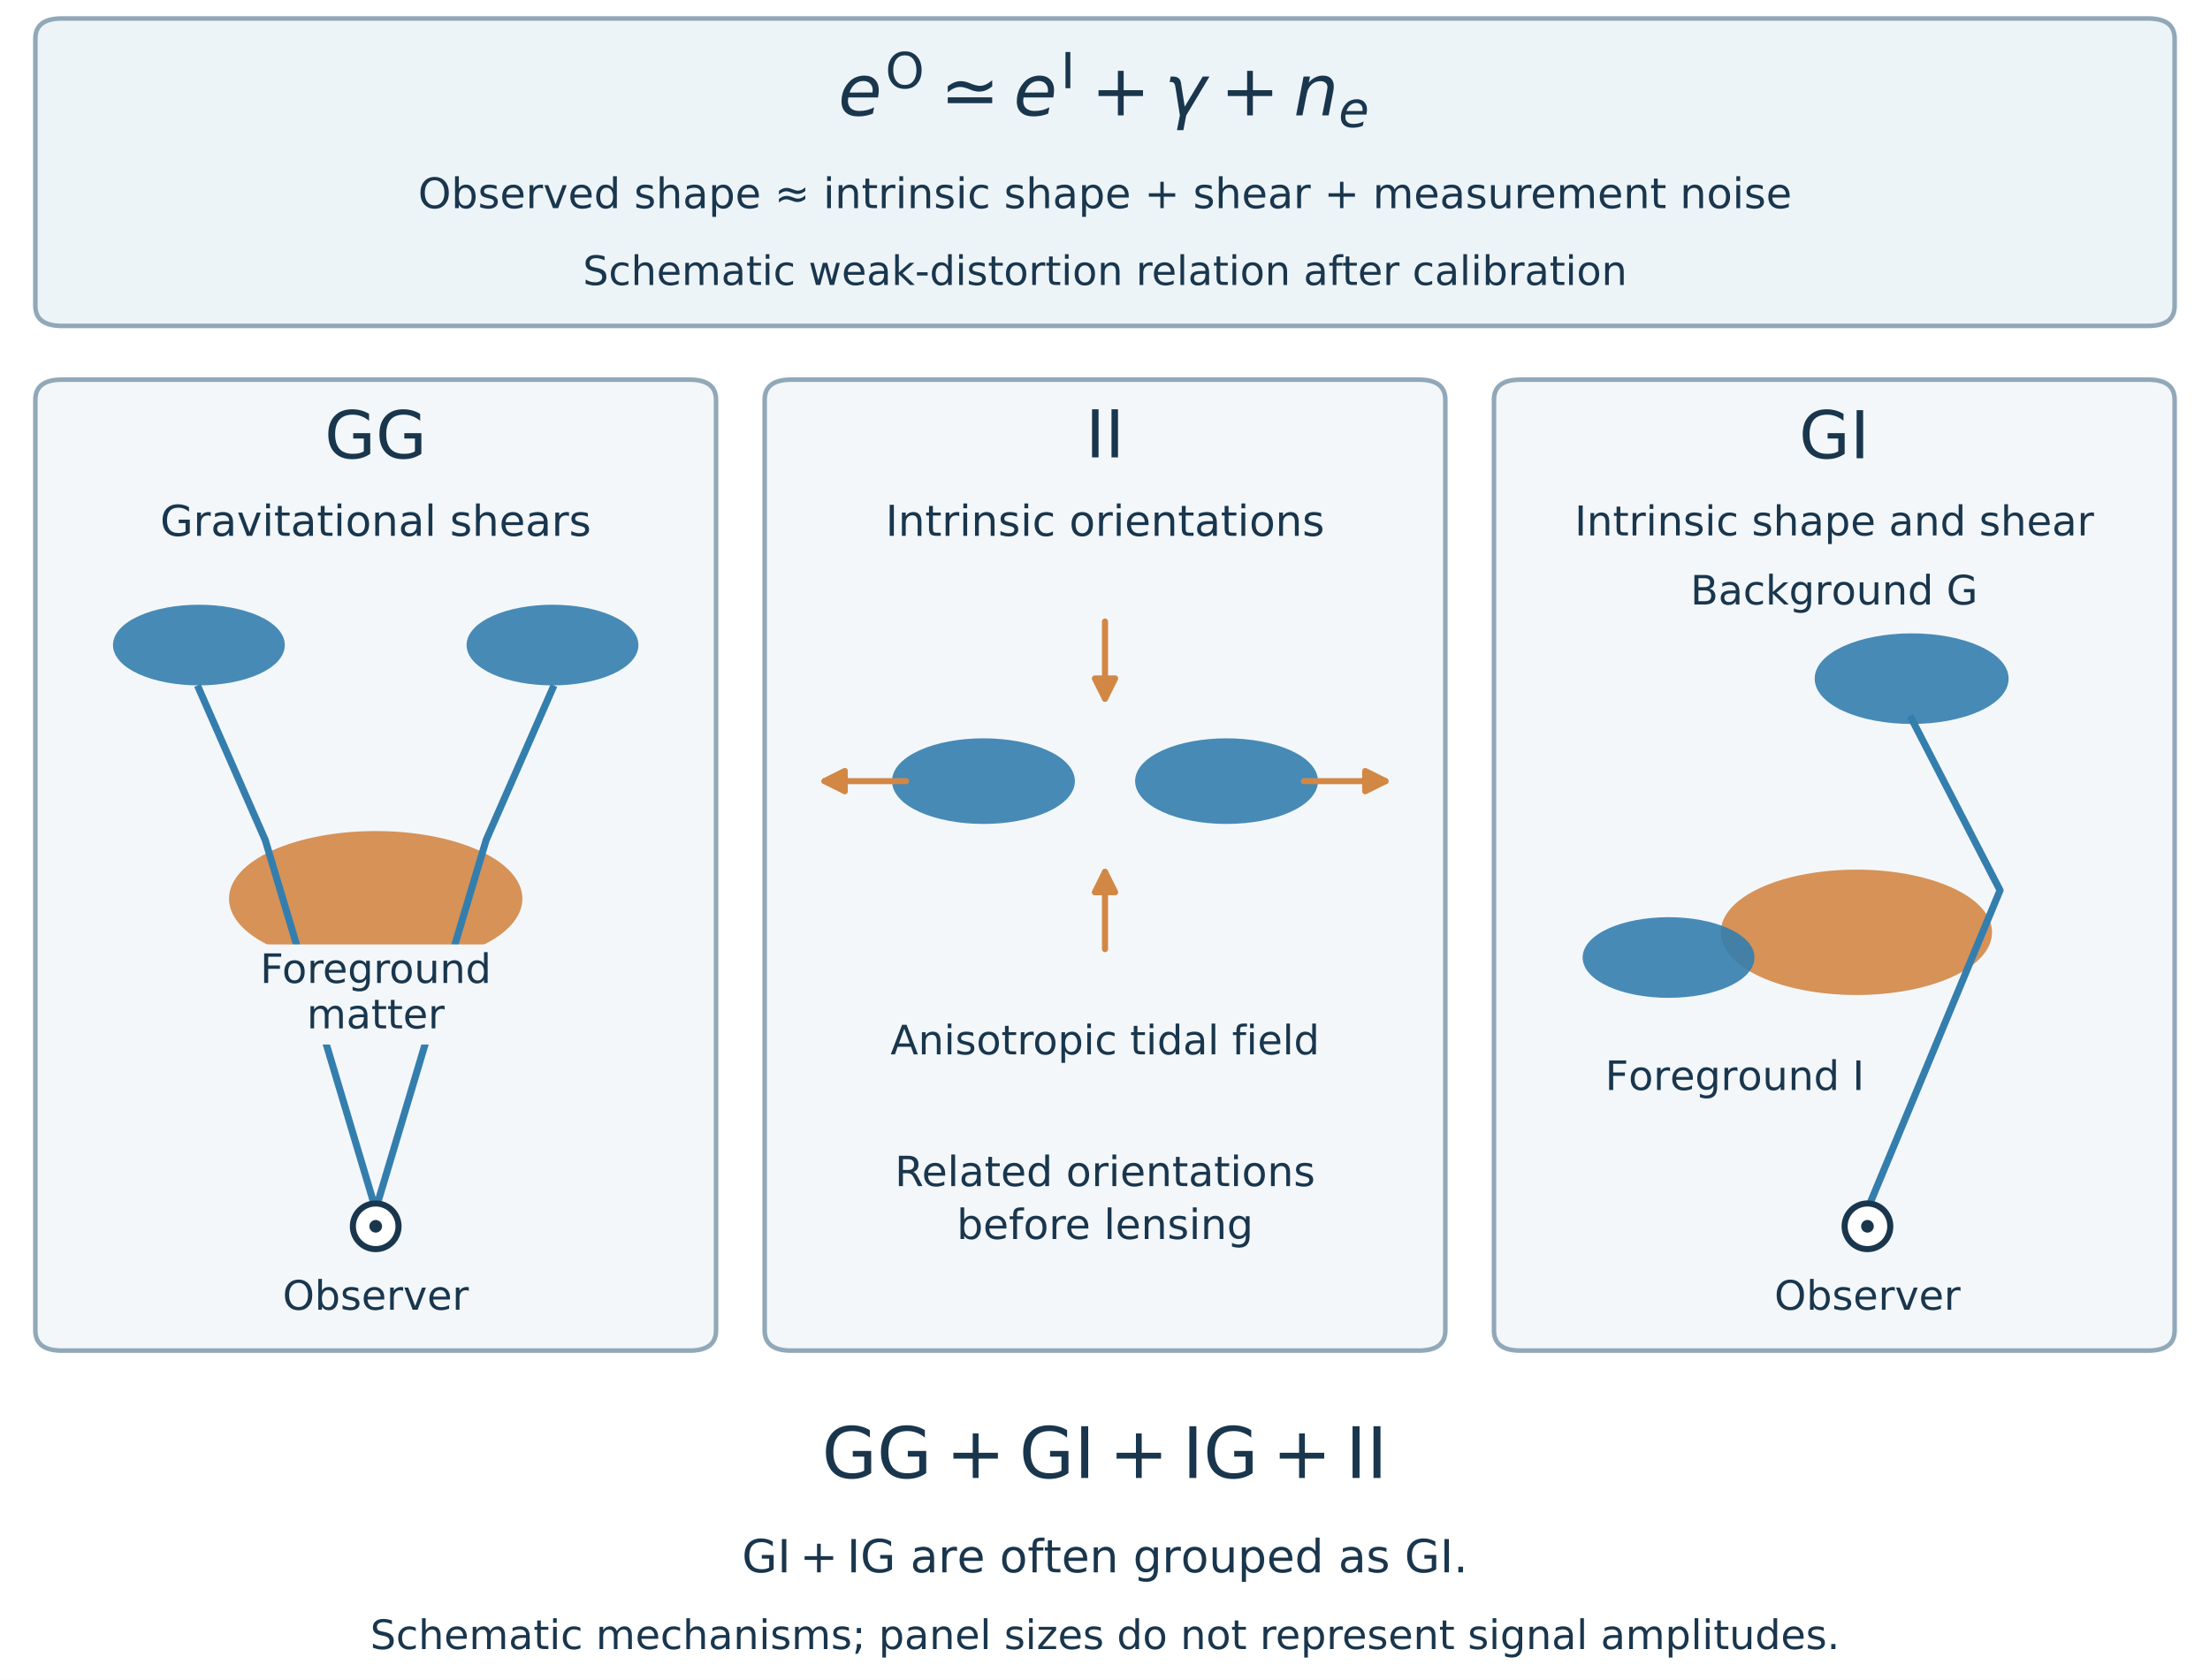
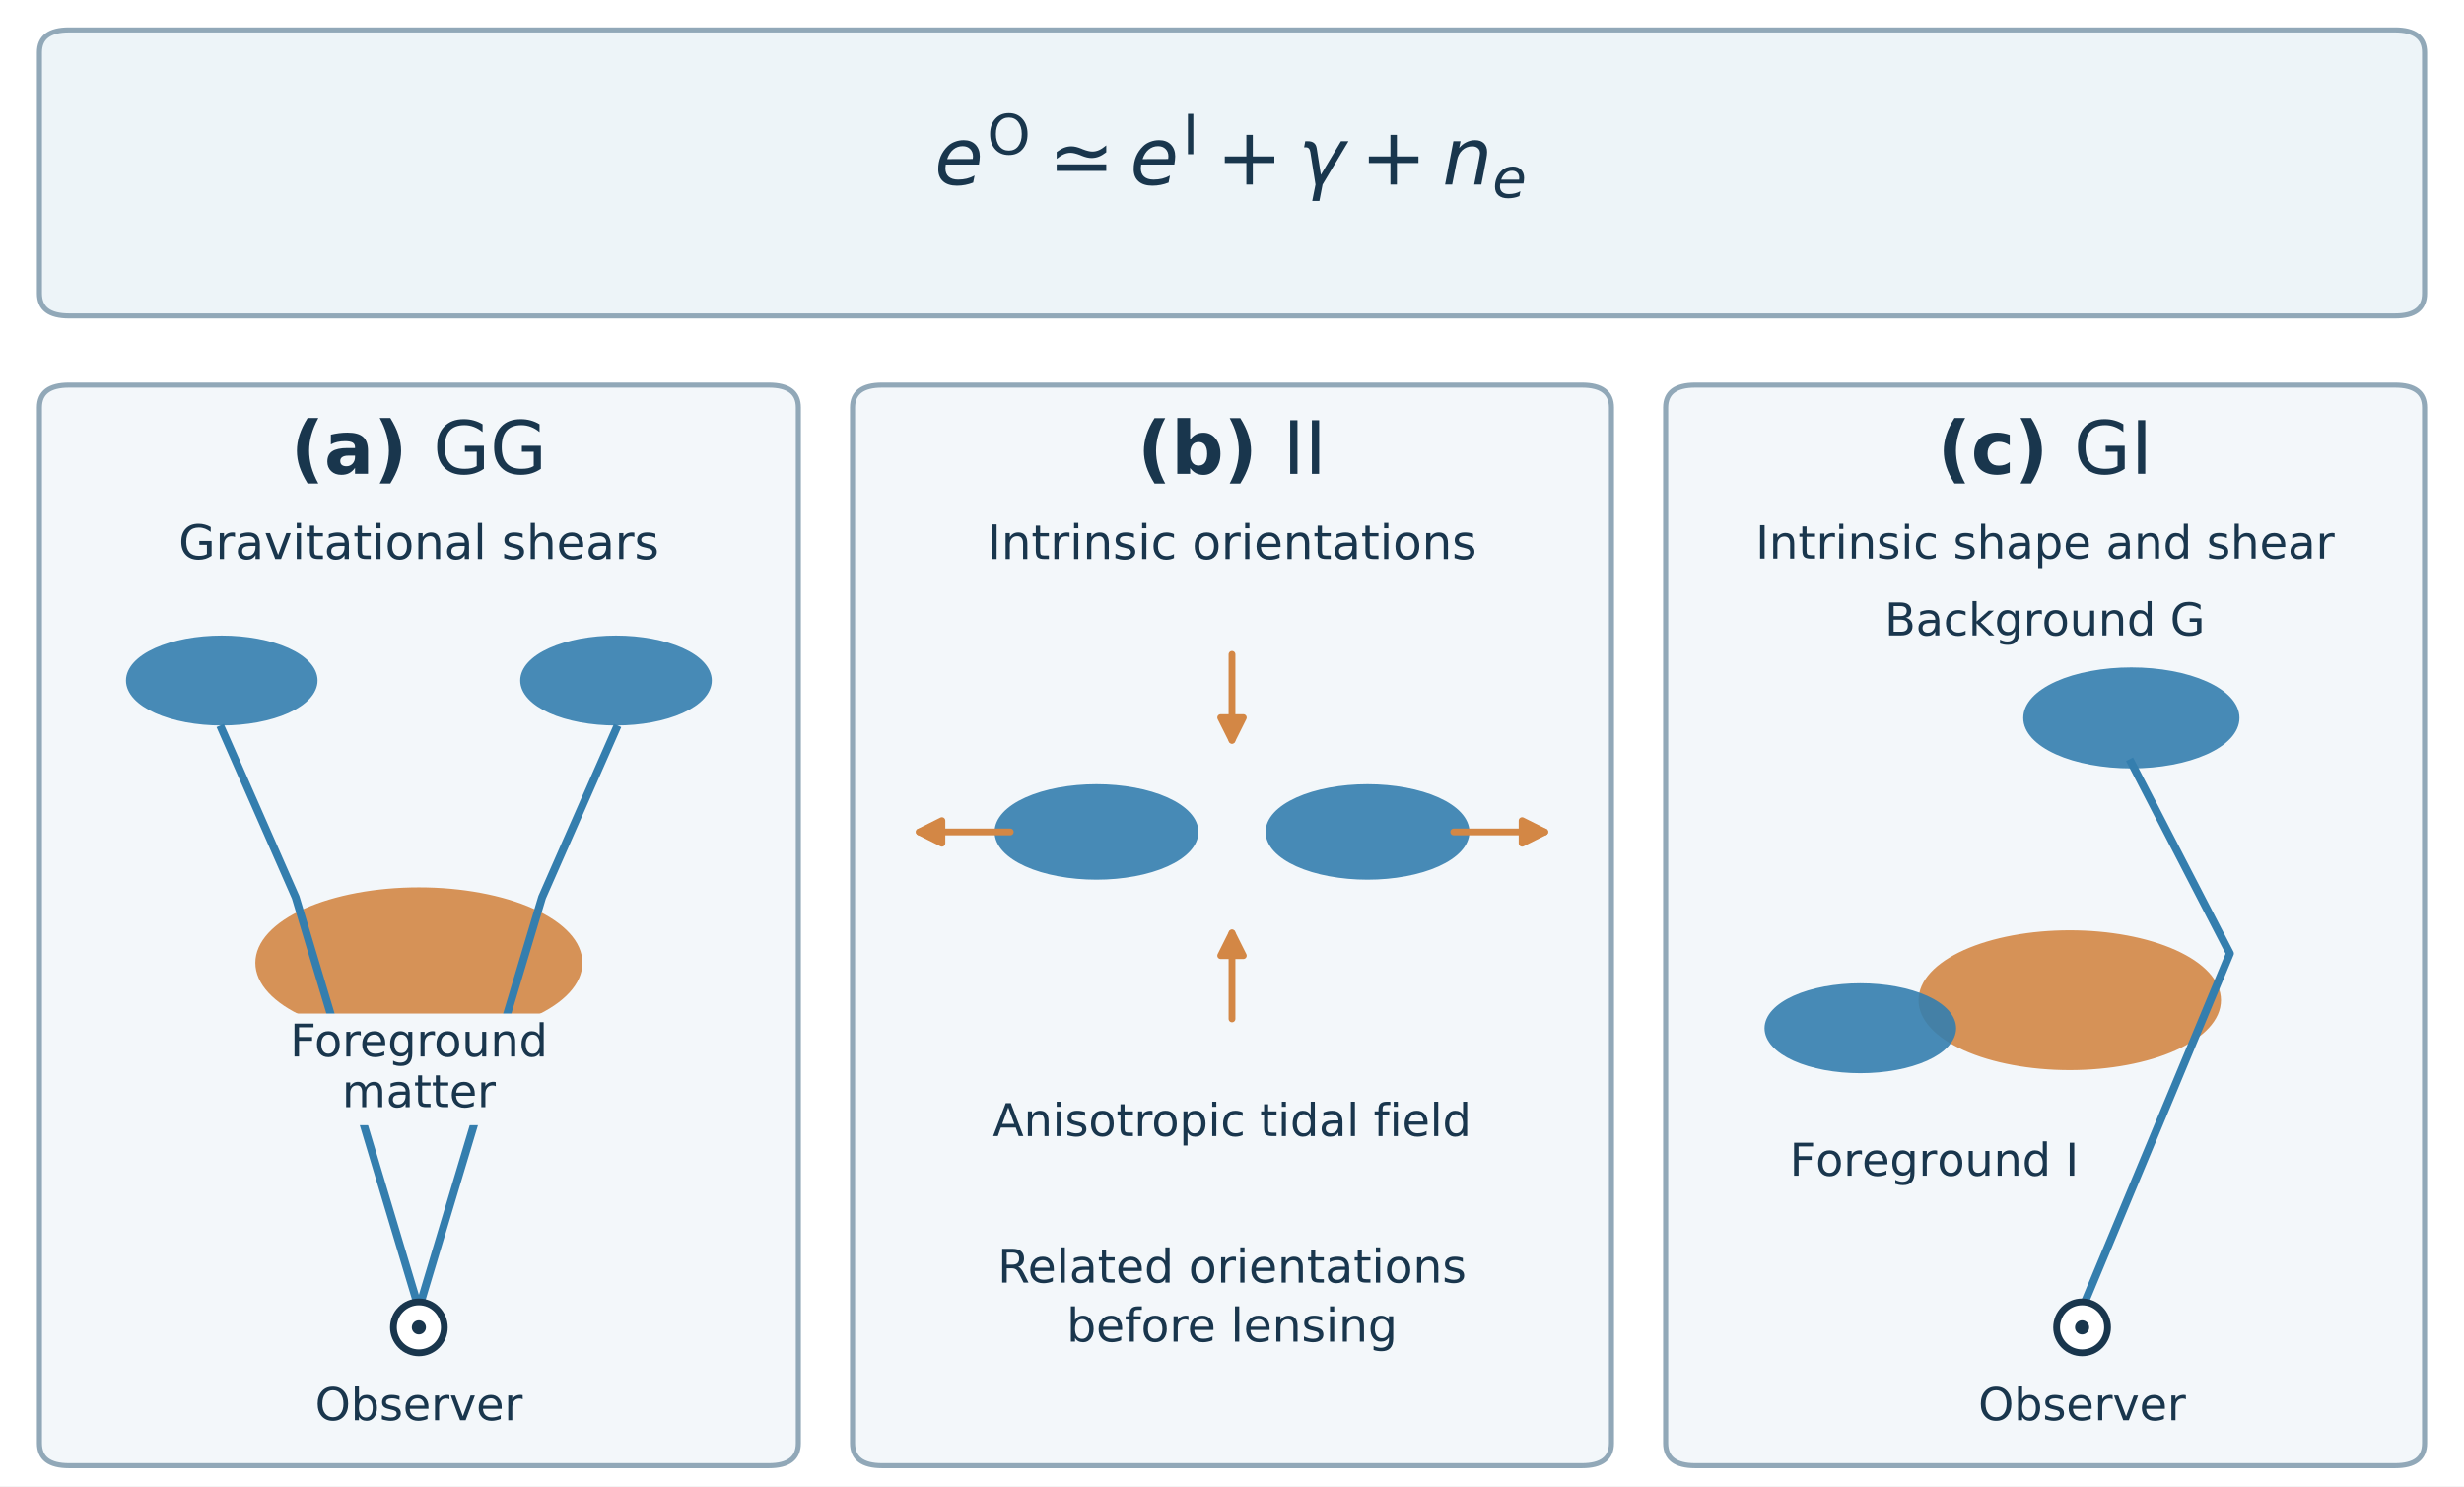
- <svg xmlns="http://www.w3.org/2000/svg" xmlns:xlink="http://www.w3.org/1999/xlink" width="435.6pt" height="331.2pt" viewBox="0 0 435.6 331.2" version="1.1">
+ <svg xmlns="http://www.w3.org/2000/svg" xmlns:xlink="http://www.w3.org/1999/xlink" width="435.6pt" height="262.8pt" viewBox="0 0 435.6 262.8" version="1.1">
  <defs>
    <style type="text/css">*{stroke-linejoin: round; stroke-linecap: butt}</style>
  </defs>
  <g id="figure_1">
    <g id="patch_1">
-       <path d="M 0 331.2  L 435.6 331.2  L 435.6 0  L 0 0  z " style="fill: #ffffff" />
+       <path d="M 0 262.8  L 435.6 262.8  L 435.6 0  L 0 0  z " style="fill: #ffffff" />
    </g>
    <g id="axes_1">
      <g id="patch_2">
-         <path d="M 12.197 64.253  L 423.403 64.253  Q 428.63 64.253 428.63 60.278  L 428.63 7.618  Q 428.63 3.643 423.403 3.643  L 12.197 3.643  Q 6.97 3.643 6.97 7.618  L 6.97 60.278  Q 6.97 64.253 12.197 64.253  z " clip-path="url(#p30985ddcf2)" style="fill: #edf4f8; stroke: #91a8b8; stroke-width: 0.9; stroke-linejoin: miter" />
+         <path d="M 12.197 55.866  L 423.403 55.866  Q 428.63 55.866 428.63 51.899  L 428.63 9.256  Q 428.63 5.289 423.403 5.289  L 12.197 5.289  Q 6.97 5.289 6.97 9.256  L 6.97 51.899  Q 6.97 55.866 12.197 55.866  z " clip-path="url(#p71d3f1bef2)" style="fill: #edf4f8; stroke: #91a8b8; stroke-width: 0.9; stroke-linejoin: miter" />
      </g>
      <g id="patch_3">
-         <path d="M 12.197 266.285  L 135.907 266.285  Q 141.134 266.285 141.134 262.31  L 141.134 78.826  Q 141.134 74.851 135.907 74.851  L 12.197 74.851  Q 6.97 74.851 6.97 78.826  L 6.97 262.31  Q 6.97 266.285 12.197 266.285  z " clip-path="url(#p30985ddcf2)" style="fill: #f3f7fa; stroke: #91a8b8; stroke-width: 0.9; stroke-linejoin: miter" />
+         <path d="M 12.197 259.164  L 135.907 259.164  Q 141.134 259.164 141.134 255.197  L 141.134 72.063  Q 141.134 68.097 135.907 68.097  L 12.197 68.097  Q 6.97 68.097 6.97 72.063  L 6.97 255.197  Q 6.97 259.164 12.197 259.164  z " clip-path="url(#p71d3f1bef2)" style="fill: #f3f7fa; stroke: #91a8b8; stroke-width: 0.9; stroke-linejoin: miter" />
      </g>
      <g id="patch_4">
-         <path d="M 155.945 266.285  L 279.655 266.285  Q 284.882 266.285 284.882 262.31  L 284.882 78.826  Q 284.882 74.851 279.655 74.851  L 155.945 74.851  Q 150.718 74.851 150.718 78.826  L 150.718 262.31  Q 150.718 266.285 155.945 266.285  z " clip-path="url(#p30985ddcf2)" style="fill: #f3f7fa; stroke: #91a8b8; stroke-width: 0.9; stroke-linejoin: miter" />
+         <path d="M 155.945 259.164  L 279.655 259.164  Q 284.882 259.164 284.882 255.197  L 284.882 72.063  Q 284.882 68.097 279.655 68.097  L 155.945 68.097  Q 150.718 68.097 150.718 72.063  L 150.718 255.197  Q 150.718 259.164 155.945 259.164  z " clip-path="url(#p71d3f1bef2)" style="fill: #f3f7fa; stroke: #91a8b8; stroke-width: 0.9; stroke-linejoin: miter" />
      </g>
      <g id="patch_5">
-         <path d="M 299.693 266.285  L 423.403 266.285  Q 428.63 266.285 428.63 262.31  L 428.63 78.826  Q 428.63 74.851 423.403 74.851  L 299.693 74.851  Q 294.466 74.851 294.466 78.826  L 294.466 262.31  Q 294.466 266.285 299.693 266.285  z " clip-path="url(#p30985ddcf2)" style="fill: #f3f7fa; stroke: #91a8b8; stroke-width: 0.9; stroke-linejoin: miter" />
+         <path d="M 299.693 259.164  L 423.403 259.164  Q 428.63 259.164 428.63 255.197  L 428.63 72.063  Q 428.63 68.097 423.403 68.097  L 299.693 68.097  Q 294.466 68.097 294.466 72.063  L 294.466 255.197  Q 294.466 259.164 299.693 259.164  z " clip-path="url(#p71d3f1bef2)" style="fill: #f3f7fa; stroke: #91a8b8; stroke-width: 0.9; stroke-linejoin: miter" />
      </g>
      <g id="patch_6">
-         <path d="M 39.204 134.532  C 43.536 134.532 47.691 133.757 50.755 132.379  C 53.818 131 55.539 129.13 55.539 127.181  C 55.539 125.231 53.818 123.361 50.755 121.983  C 47.691 120.605 43.536 119.83 39.204 119.83  C 34.872 119.83 30.717 120.605 27.653 121.983  C 24.59 123.361 22.869 125.231 22.869 127.181  C 22.869 129.13 24.59 131 27.653 132.379  C 30.717 133.757 34.872 134.532 39.204 134.532  z " clip-path="url(#p30985ddcf2)" style="fill: #347eae; opacity: 0.9; stroke: #347eae; stroke-width: 1.2; stroke-linejoin: miter" />
+         <path d="M 39.204 127.677  C 43.536 127.677 47.691 126.902 50.755 125.524  C 53.818 124.145 55.539 122.275 55.539 120.326  C 55.539 118.377 53.818 116.507 50.755 115.128  C 47.691 113.75 43.536 112.975 39.204 112.975  C 34.872 112.975 30.717 113.75 27.653 115.128  C 24.59 116.507 22.869 118.377 22.869 120.326  C 22.869 122.275 24.59 124.145 27.653 125.524  C 30.717 126.902 34.872 127.677 39.204 127.677  z " clip-path="url(#p71d3f1bef2)" style="fill: #347eae; opacity: 0.9; stroke: #347eae; stroke-width: 1.2; stroke-linejoin: miter" />
      </g>
      <g id="patch_7">
-         <path d="M 108.9 134.532  C 113.232 134.532 117.387 133.757 120.451 132.379  C 123.514 131 125.235 129.13 125.235 127.181  C 125.235 125.231 123.514 123.361 120.451 121.983  C 117.387 120.605 113.232 119.83 108.9 119.83  C 104.568 119.83 100.413 120.605 97.349 121.983  C 94.286 123.361 92.565 125.231 92.565 127.181  C 92.565 129.13 94.286 131 97.349 132.379  C 100.413 133.757 104.568 134.532 108.9 134.532  z " clip-path="url(#p30985ddcf2)" style="fill: #347eae; opacity: 0.9; stroke: #347eae; stroke-width: 1.2; stroke-linejoin: miter" />
+         <path d="M 108.9 127.677  C 113.232 127.677 117.387 126.902 120.451 125.524  C 123.514 124.145 125.235 122.275 125.235 120.326  C 125.235 118.377 123.514 116.507 120.451 115.128  C 117.387 113.75 113.232 112.975 108.9 112.975  C 104.568 112.975 100.413 113.75 97.349 115.128  C 94.286 116.507 92.565 118.377 92.565 120.326  C 92.565 122.275 94.286 124.145 97.349 125.524  C 100.413 126.902 104.568 127.677 108.9 127.677  z " clip-path="url(#p71d3f1bef2)" style="fill: #347eae; opacity: 0.9; stroke: #347eae; stroke-width: 1.2; stroke-linejoin: miter" />
      </g>
      <g id="patch_8">
-         <path d="M 74.052 189.933  C 81.561 189.933 88.763 188.591 94.073 186.201  C 99.383 183.812 102.366 180.571 102.366 177.192  C 102.366 173.813 99.383 170.572 94.073 168.183  C 88.763 165.793 81.561 164.451 74.052 164.451  C 66.543 164.451 59.341 165.793 54.031 168.183  C 48.721 170.572 45.738 173.813 45.738 177.192  C 45.738 180.571 48.721 183.812 54.031 186.201  C 59.341 188.591 66.543 189.933 74.052 189.933  z " clip-path="url(#p30985ddcf2)" style="fill: #d38745; opacity: 0.9; stroke: #d38745; stroke-width: 1.2; stroke-linejoin: miter" />
+         <path d="M 74.052 182.983  C 81.561 182.983 88.763 181.64 94.073 179.251  C 99.383 176.862 102.366 173.621 102.366 170.242  C 102.366 166.862 99.383 163.621 94.073 161.232  C 88.763 158.843 81.561 157.5 74.052 157.5  C 66.543 157.5 59.341 158.843 54.031 161.232  C 48.721 163.621 45.738 166.862 45.738 170.242  C 45.738 173.621 48.721 176.862 54.031 179.251  C 59.341 181.64 66.543 182.983 74.052 182.983  z " clip-path="url(#p71d3f1bef2)" style="fill: #d38745; opacity: 0.9; stroke: #d38745; stroke-width: 1.2; stroke-linejoin: miter" />
      </g>
      <g id="line2d_1">
-         <path d="M 39.204 135.792  L 52.272 165.6  L 74.052 238.464  " clip-path="url(#p30985ddcf2)" style="fill: none; stroke: #347eae; stroke-width: 1.4; stroke-linecap: square" />
+         <path d="M 39.204 128.921  L 52.272 158.672  L 74.052 231.396  " clip-path="url(#p71d3f1bef2)" style="fill: none; stroke: #347eae; stroke-width: 1.4; stroke-linecap: square" />
      </g>
      <g id="line2d_2">
-         <path d="M 108.9 135.792  L 95.832 165.6  L 74.052 238.464  " clip-path="url(#p30985ddcf2)" style="fill: none; stroke: #347eae; stroke-width: 1.4; stroke-linecap: square" />
+         <path d="M 108.9 128.921  L 95.832 158.672  L 74.052 231.396  " clip-path="url(#p71d3f1bef2)" style="fill: none; stroke: #347eae; stroke-width: 1.4; stroke-linecap: square" />
      </g>
      <g id="patch_9">
-         <path d="M 193.842 161.849  C 198.463 161.849 202.895 161.023 206.163 159.552  C 209.43 158.082 211.266 156.087 211.266 154.008  C 211.266 151.929 209.43 149.934 206.163 148.464  C 202.895 146.993 198.463 146.167 193.842 146.167  C 189.221 146.167 184.789 146.993 181.521 148.464  C 178.254 149.934 176.418 151.929 176.418 154.008  C 176.418 156.087 178.254 158.082 181.521 159.552  C 184.789 161.023 189.221 161.849 193.842 161.849  z " clip-path="url(#p30985ddcf2)" style="fill: #347eae; opacity: 0.9; stroke: #347eae; stroke-width: 1.2; stroke-linejoin: miter" />
+         <path d="M 193.842 154.943  C 198.463 154.943 202.895 154.117 206.163 152.646  C 209.43 151.176 211.266 149.181 211.266 147.102  C 211.266 145.022 209.43 143.028 206.163 141.558  C 202.895 140.087 198.463 139.261 193.842 139.261  C 189.221 139.261 184.789 140.087 181.521 141.558  C 178.254 143.028 176.418 145.022 176.418 147.102  C 176.418 149.181 178.254 151.176 181.521 152.646  C 184.789 154.117 189.221 154.943 193.842 154.943  z " clip-path="url(#p71d3f1bef2)" style="fill: #347eae; opacity: 0.9; stroke: #347eae; stroke-width: 1.2; stroke-linejoin: miter" />
      </g>
      <g id="patch_10">
-         <path d="M 241.758 161.849  C 246.379 161.849 250.811 161.023 254.079 159.552  C 257.346 158.082 259.182 156.087 259.182 154.008  C 259.182 151.929 257.346 149.934 254.079 148.464  C 250.811 146.993 246.379 146.167 241.758 146.167  C 237.137 146.167 232.705 146.993 229.437 148.464  C 226.17 149.934 224.334 151.929 224.334 154.008  C 224.334 156.087 226.17 158.082 229.437 159.552  C 232.705 161.023 237.137 161.849 241.758 161.849  z " clip-path="url(#p30985ddcf2)" style="fill: #347eae; opacity: 0.9; stroke: #347eae; stroke-width: 1.2; stroke-linejoin: miter" />
+         <path d="M 241.758 154.943  C 246.379 154.943 250.811 154.117 254.079 152.646  C 257.346 151.176 259.182 149.181 259.182 147.102  C 259.182 145.022 257.346 143.028 254.079 141.558  C 250.811 140.087 246.379 139.261 241.758 139.261  C 237.137 139.261 232.705 140.087 229.437 141.558  C 226.17 143.028 224.334 145.022 224.334 147.102  C 224.334 149.181 226.17 151.176 229.437 152.646  C 232.705 154.117 237.137 154.943 241.758 154.943  z " clip-path="url(#p71d3f1bef2)" style="fill: #347eae; opacity: 0.9; stroke: #347eae; stroke-width: 1.2; stroke-linejoin: miter" />
      </g>
      <g id="patch_11">
-         <path d="M 376.794 142.136  C 381.704 142.136 386.413 141.258 389.885 139.696  C 393.356 138.133 395.307 136.014 395.307 133.805  C 395.307 131.595 393.356 129.476 389.885 127.914  C 386.413 126.352 381.704 125.474 376.794 125.474  C 371.884 125.474 367.175 126.352 363.703 127.914  C 360.232 129.476 358.281 131.595 358.281 133.805  C 358.281 136.014 360.232 138.133 363.703 139.696  C 367.175 141.258 371.884 142.136 376.794 142.136  z " clip-path="url(#p30985ddcf2)" style="fill: #347eae; opacity: 0.9; stroke: #347eae; stroke-width: 1.2; stroke-linejoin: miter" />
+         <path d="M 376.794 135.268  C 381.704 135.268 386.413 134.39 389.885 132.828  C 393.356 131.266 395.307 129.147 395.307 126.937  C 395.307 124.728 393.356 122.609 389.885 121.047  C 386.413 119.484 381.704 118.607 376.794 118.607  C 371.884 118.607 367.175 119.484 363.703 121.047  C 360.232 122.609 358.281 124.728 358.281 126.937  C 358.281 129.147 360.232 131.266 363.703 132.828  C 367.175 134.39 371.884 135.268 376.794 135.268  z " clip-path="url(#p71d3f1bef2)" style="fill: #347eae; opacity: 0.9; stroke: #347eae; stroke-width: 1.2; stroke-linejoin: miter" />
      </g>
      <g id="patch_12">
-         <path d="M 365.904 195.577  C 372.835 195.577 379.484 194.338 384.385 192.132  C 389.286 189.927 392.04 186.935 392.04 183.816  C 392.04 180.697 389.286 177.705 384.385 175.5  C 379.484 173.294 372.835 172.055 365.904 172.055  C 358.973 172.055 352.324 173.294 347.423 175.5  C 342.522 177.705 339.768 180.697 339.768 183.816  C 339.768 186.935 342.522 189.927 347.423 192.132  C 352.324 194.338 358.973 195.577 365.904 195.577  z " clip-path="url(#p30985ddcf2)" style="fill: #d38745; opacity: 0.9; stroke: #d38745; stroke-width: 1.2; stroke-linejoin: miter" />
+         <path d="M 365.904 188.614  C 372.835 188.614 379.484 187.375 384.385 185.169  C 389.286 182.964 392.04 179.972 392.04 176.853  C 392.04 173.734 389.286 170.742 384.385 168.536  C 379.484 166.331 372.835 165.092 365.904 165.092  C 358.973 165.092 352.324 166.331 347.423 168.536  C 342.522 170.742 339.768 173.734 339.768 176.853  C 339.768 179.972 342.522 182.964 347.423 185.169  C 352.324 187.375 358.973 188.614 365.904 188.614  z " clip-path="url(#p71d3f1bef2)" style="fill: #d38745; opacity: 0.9; stroke: #d38745; stroke-width: 1.2; stroke-linejoin: miter" />
      </g>
      <g id="patch_13">
-         <path d="M 328.878 196.135  C 333.21 196.135 337.365 195.36 340.429 193.982  C 343.492 192.603 345.213 190.733 345.213 188.784  C 345.213 186.835 343.492 184.965 340.429 183.586  C 337.365 182.208 333.21 181.433 328.878 181.433  C 324.546 181.433 320.391 182.208 317.327 183.586  C 314.264 184.965 312.543 186.835 312.543 188.784  C 312.543 190.733 314.264 192.603 317.327 193.982  C 320.391 195.36 324.546 196.135 328.878 196.135  z " clip-path="url(#p30985ddcf2)" style="fill: #347eae; opacity: 0.9; stroke: #347eae; stroke-width: 1.2; stroke-linejoin: miter" />
+         <path d="M 328.878 189.162  C 333.21 189.162 337.365 188.388 340.429 187.009  C 343.492 185.631 345.213 183.761 345.213 181.811  C 345.213 179.862 343.492 177.992 340.429 176.614  C 337.365 175.235 333.21 174.461 328.878 174.461  C 324.546 174.461 320.391 175.235 317.327 176.614  C 314.264 177.992 312.543 179.862 312.543 181.811  C 312.543 183.761 314.264 185.631 317.327 187.009  C 320.391 188.388 324.546 189.162 328.878 189.162  z " clip-path="url(#p71d3f1bef2)" style="fill: #347eae; opacity: 0.9; stroke: #347eae; stroke-width: 1.2; stroke-linejoin: miter" />
      </g>
      <g id="line2d_3">
-         <path d="M 376.794 141.754  L 394.218 175.536  L 368.082 238.464  " clip-path="url(#p30985ddcf2)" style="fill: none; stroke: #347eae; stroke-width: 1.4; stroke-linecap: square" />
+         <path d="M 376.794 134.871  L 394.218 168.589  L 368.082 231.396  " clip-path="url(#p71d3f1bef2)" style="fill: none; stroke: #347eae; stroke-width: 1.4; stroke-linecap: square" />
      </g>
      <g id="text_1">
-         <g style="fill: #19364d" transform="translate(165.23 23.116)">
+         <g style="fill: #19364d" transform="translate(165.23 32.99811)">
          <text>
            <tspan x="0" y="-0.367" style="font-style: oblique; font-size: 14px; font-family: 'DejaVu Sans'; fill: #19364d">e</tspan>
            <tspan x="34.547" y="-0.367" style="font-style: oblique; font-size: 14px; font-family: 'DejaVu Sans'; fill: #19364d">e</tspan>
            <tspan x="64.27" y="-0.367" style="font-style: oblique; font-size: 14px; font-family: 'DejaVu Sans'; fill: #19364d">γ</tspan>
            <tspan x="89.741" y="-0.367" style="font-style: oblique; font-size: 14px; font-family: 'DejaVu Sans'; fill: #19364d">n</tspan>
            <tspan x="9.265" y="-5.727" style="font-size: 9.8px; font-family: 'DejaVu Sans'; fill: #19364d">O</tspan>
            <tspan x="43.812" y="-5.727" style="font-size: 9.8px; font-family: 'DejaVu Sans'; fill: #19364d">I</tspan>
            <tspan x="20.089" y="-0.367" style="font-size: 14px; font-family: 'DejaVu Sans'; fill: #19364d">≃</tspan>
            <tspan x="49.812" y="-0.367" style="font-size: 14px; font-family: 'DejaVu Sans'; fill: #19364d">+</tspan>
            <tspan x="75.283" y="-0.367" style="font-size: 14px; font-family: 'DejaVu Sans'; fill: #19364d">+</tspan>
            <tspan x="98.614" y="1.93" style="font-style: oblique; font-size: 9.8px; font-family: 'DejaVu Sans'; fill: #19364d">e</tspan>
          </text>
        </g>
      </g>
      <g id="text_2">
-         <text style="font-size: 8.3px; font-family: 'DejaVu Sans'; text-anchor: middle; fill: #19364d" x="217.8" y="41.041" transform="rotate(-0 217.8 41.04068)">Observed shape ≈ intrinsic shape + shear + measurement noise</text>
+         <g style="fill: #19364d" transform="translate(51.367 83.91473)">
+           <text>
+             <tspan x="0" y="-0.141" style="font-weight: 700; font-size: 13px; font-family: 'DejaVu Sans'; fill: #19364d">(</tspan>
+             <tspan x="5.941" y="-0.141" style="font-weight: 700; font-size: 13px; font-family: 'DejaVu Sans'; fill: #19364d">a</tspan>
+             <tspan x="14.714" y="-0.141" style="font-weight: 700; font-size: 13px; font-family: 'DejaVu Sans'; fill: #19364d">)</tspan>
+             <tspan x="20.655" y="-0.141" style="font-weight: 700; font-size: 13px; font-family: 'DejaVu Sans'; fill: #19364d"> </tspan>
+             <tspan x="25.181" y="-0.141" style="font-size: 13px; font-family: 'DejaVu Sans'; fill: #19364d">G</tspan>
+             <tspan x="35.255" y="-0.141" style="font-size: 13px; font-family: 'DejaVu Sans'; fill: #19364d">G</tspan>
+           </text>
+         </g>
      </g>
      <g id="text_3">
-         <text style="font-size: 8px; font-family: 'DejaVu Sans'; text-anchor: middle; fill: #19364d" x="217.8" y="56.193" transform="rotate(-0 217.8 56.1931)">Schematic weak-distortion relation after calibration</text>
+         <text style="font-size: 8.4px; font-family: 'DejaVu Sans'; text-anchor: middle; fill: #19364d" x="74.052" y="98.843" transform="rotate(-0 74.052 98.84316)">Gravitational shears</text>
      </g>
      <g id="text_4">
-         <g style="fill: #19364d" transform="translate(63.977 90.69279)">
-           <text>
-             <tspan x="0" y="-0.344" style="font-size: 13px; font-family: 'DejaVu Sans'; fill: #19364d">G</tspan>
-             <tspan x="10.074" y="-0.344" style="font-size: 13px; font-family: 'DejaVu Sans'; fill: #19364d">G</tspan>
-           </text>
-         </g>
+         <g id="patch_14">
+           <path d="M 49.763 198.954  L 98.341 198.954  L 98.341 179.213  L 49.763 179.213  z " style="fill: #f3f7fa" />
+         </g>
+         <text style="font-size: 8px; font-family: 'DejaVu Sans'; fill: #19364d" transform="translate(51.28263 186.8121)">Foreground</text>
+         <text style="font-size: 8px; font-family: 'DejaVu Sans'; fill: #19364d" transform="translate(60.46263 195.7704)">matter</text>
      </g>
      <g id="text_5">
-         <text style="font-size: 8.4px; font-family: 'DejaVu Sans'; text-anchor: middle; fill: #19364d" x="74.052" y="105.652" transform="rotate(-0 74.052 105.6523)">Gravitational shears</text>
+         <text style="font-size: 8px; font-family: 'DejaVu Sans'; text-anchor: middle; fill: #19364d" x="74.052" y="251.124" transform="rotate(-0 74.052 251.1237)">Observer</text>
      </g>
      <g id="text_6">
-         <g id="patch_14">
-           <path d="M 49.763 205.941  L 98.341 205.941  L 98.341 186.2  L 49.763 186.2  z " style="fill: #f3f7fa" />
-         </g>
-         <text style="font-size: 8px; font-family: 'DejaVu Sans'; fill: #19364d" transform="translate(51.28263 193.7988)">Foreground</text>
-         <text style="font-size: 8px; font-family: 'DejaVu Sans'; fill: #19364d" transform="translate(60.46263 202.757)">matter</text>
+         <g style="fill: #19364d" transform="translate(201.095 83.91473)">
+           <text>
+             <tspan x="0" y="-0.125" style="font-weight: 700; font-size: 13px; font-family: 'DejaVu Sans'; fill: #19364d">(</tspan>
+             <tspan x="5.941" y="-0.125" style="font-weight: 700; font-size: 13px; font-family: 'DejaVu Sans'; fill: #19364d">b</tspan>
+             <tspan x="15.247" y="-0.125" style="font-weight: 700; font-size: 13px; font-family: 'DejaVu Sans'; fill: #19364d">)</tspan>
+             <tspan x="21.188" y="-0.125" style="font-weight: 700; font-size: 13px; font-family: 'DejaVu Sans'; fill: #19364d"> </tspan>
+             <tspan x="25.714" y="-0.125" style="font-size: 13px; font-family: 'DejaVu Sans'; fill: #19364d">I</tspan>
+             <tspan x="29.548" y="-0.125" style="font-size: 13px; font-family: 'DejaVu Sans'; fill: #19364d">I</tspan>
+           </text>
+         </g>
      </g>
      <g id="text_7">
-         <text style="font-size: 8px; font-family: 'DejaVu Sans'; text-anchor: middle; fill: #19364d" x="74.052" y="258.225" transform="rotate(-0 74.052 258.2251)">Observer</text>
+         <text style="font-size: 8.4px; font-family: 'DejaVu Sans'; text-anchor: middle; fill: #19364d" x="217.8" y="98.843" transform="rotate(-0 217.8 98.84316)">Intrinsic orientations</text>
+       </g>
+       <g id="patch_15">
+         <path d="M 178.596 147.102  Q 169.884 147.102 162.514 147.102  " clip-path="url(#p71d3f1bef2)" style="fill: none; stroke: #d38745; stroke-width: 1.2; stroke-linecap: round" />
+         <path d="M 166.514 149.102  L 162.514 147.102  L 166.514 145.102  z " clip-path="url(#p71d3f1bef2)" style="fill: #d38745; stroke: #d38745; stroke-width: 1.2; stroke-linecap: round" />
+       </g>
+       <g id="patch_16">
+         <path d="M 257.004 147.102  Q 265.716 147.102 273.086 147.102  " clip-path="url(#p71d3f1bef2)" style="fill: none; stroke: #d38745; stroke-width: 1.2; stroke-linecap: round" />
+         <path d="M 269.086 145.102  L 273.086 147.102  L 269.086 149.102  z " clip-path="url(#p71d3f1bef2)" style="fill: #d38745; stroke: #d38745; stroke-width: 1.2; stroke-linecap: round" />
+       </g>
+       <g id="patch_17">
+         <path d="M 217.8 115.698  Q 217.8 123.962 217.8 130.885  " clip-path="url(#p71d3f1bef2)" style="fill: none; stroke: #d38745; stroke-width: 1.2; stroke-linecap: round" />
+         <path d="M 219.8 126.885  L 217.8 130.885  L 215.8 126.885  z " clip-path="url(#p71d3f1bef2)" style="fill: #d38745; stroke: #d38745; stroke-width: 1.2; stroke-linecap: round" />
+       </g>
+       <g id="patch_18">
+         <path d="M 217.8 180.158  Q 217.8 171.894 217.8 164.972  " clip-path="url(#p71d3f1bef2)" style="fill: none; stroke: #d38745; stroke-width: 1.2; stroke-linecap: round" />
+         <path d="M 215.8 168.972  L 217.8 164.972  L 219.8 168.972  z " clip-path="url(#p71d3f1bef2)" style="fill: #d38745; stroke: #d38745; stroke-width: 1.2; stroke-linecap: round" />
      </g>
      <g id="text_8">
-         <g style="fill: #19364d" transform="translate(213.965 90.69279)">
-           <text>
-             <tspan x="0" y="-0.516" style="font-size: 13px; font-family: 'DejaVu Sans'; fill: #19364d">I</tspan>
-             <tspan x="3.834" y="-0.516" style="font-size: 13px; font-family: 'DejaVu Sans'; fill: #19364d">I</tspan>
-           </text>
-         </g>
+         <text style="font-size: 8px; font-family: 'DejaVu Sans'; text-anchor: middle; fill: #19364d" x="217.8" y="200.878" transform="rotate(-0 217.8 200.8777)">Anisotropic tidal field</text>
      </g>
      <g id="text_9">
-         <text style="font-size: 8.4px; font-family: 'DejaVu Sans'; text-anchor: middle; fill: #19364d" x="217.8" y="105.652" transform="rotate(-0 217.8 105.6523)">Intrinsic orientations</text>
-       </g>
-       <g id="patch_15">
-         <path d="M 178.596 154.008  Q 169.884 154.008 162.514 154.008  " clip-path="url(#p30985ddcf2)" style="fill: none; stroke: #d38745; stroke-width: 1.2; stroke-linecap: round" />
-         <path d="M 166.514 156.008  L 162.514 154.008  L 166.514 152.008  z " clip-path="url(#p30985ddcf2)" style="fill: #d38745; stroke: #d38745; stroke-width: 1.2; stroke-linecap: round" />
-       </g>
-       <g id="patch_16">
-         <path d="M 257.004 154.008  Q 265.716 154.008 273.086 154.008  " clip-path="url(#p30985ddcf2)" style="fill: none; stroke: #d38745; stroke-width: 1.2; stroke-linecap: round" />
-         <path d="M 269.086 152.008  L 273.086 154.008  L 269.086 156.008  z " clip-path="url(#p30985ddcf2)" style="fill: #d38745; stroke: #d38745; stroke-width: 1.2; stroke-linecap: round" />
-       </g>
-       <g id="patch_17">
-         <path d="M 217.8 122.544  Q 217.8 130.824 217.8 137.762  " clip-path="url(#p30985ddcf2)" style="fill: none; stroke: #d38745; stroke-width: 1.2; stroke-linecap: round" />
-         <path d="M 219.8 133.762  L 217.8 137.762  L 215.8 133.762  z " clip-path="url(#p30985ddcf2)" style="fill: #d38745; stroke: #d38745; stroke-width: 1.2; stroke-linecap: round" />
-       </g>
-       <g id="patch_18">
-         <path d="M 217.8 187.128  Q 217.8 178.848 217.8 171.91  " clip-path="url(#p30985ddcf2)" style="fill: none; stroke: #d38745; stroke-width: 1.2; stroke-linecap: round" />
-         <path d="M 215.8 175.91  L 217.8 171.91  L 219.8 175.91  z " clip-path="url(#p30985ddcf2)" style="fill: #d38745; stroke: #d38745; stroke-width: 1.2; stroke-linecap: round" />
+         <text style="font-size: 8.2px; font-family: 'DejaVu Sans'; fill: #19364d" transform="translate(176.3618 226.7919)">Related orientations</text>
+         <text style="font-size: 8.2px; font-family: 'DejaVu Sans'; fill: #19364d" transform="translate(188.567 237.2203)">before lensing</text>
      </g>
      <g id="text_10">
-         <text style="font-size: 8px; font-family: 'DejaVu Sans'; text-anchor: middle; fill: #19364d" x="217.8" y="207.883" transform="rotate(-0 217.8 207.8827)">Anisotropic tidal field</text>
+         <g style="fill: #19364d" transform="translate(342.503 83.91473)">
+           <text>
+             <tspan x="0" y="-0.141" style="font-weight: 700; font-size: 13px; font-family: 'DejaVu Sans'; fill: #19364d">(</tspan>
+             <tspan x="5.941" y="-0.141" style="font-weight: 700; font-size: 13px; font-family: 'DejaVu Sans'; fill: #19364d">c</tspan>
+             <tspan x="13.647" y="-0.141" style="font-weight: 700; font-size: 13px; font-family: 'DejaVu Sans'; fill: #19364d">)</tspan>
+             <tspan x="19.589" y="-0.141" style="font-weight: 700; font-size: 13px; font-family: 'DejaVu Sans'; fill: #19364d"> </tspan>
+             <tspan x="24.115" y="-0.141" style="font-size: 13px; font-family: 'DejaVu Sans'; fill: #19364d">G</tspan>
+             <tspan x="34.188" y="-0.141" style="font-size: 13px; font-family: 'DejaVu Sans'; fill: #19364d">I</tspan>
+           </text>
+         </g>
      </g>
      <g id="text_11">
-         <text style="font-size: 8.2px; font-family: 'DejaVu Sans'; fill: #19364d" transform="translate(176.3618 233.8565)">Related orientations</text>
-         <text style="font-size: 8.2px; font-family: 'DejaVu Sans'; fill: #19364d" transform="translate(188.567 244.2849)">before lensing</text>
+         <text style="font-size: 8.1px; font-family: 'DejaVu Sans'; text-anchor: middle; fill: #19364d" x="361.548" y="98.76" transform="rotate(-0 361.548 98.76038)">Intrinsic shape and shear</text>
      </g>
      <g id="text_12">
-         <g style="fill: #19364d" transform="translate(354.593 90.69279)">
-           <text>
-             <tspan x="0" y="-0.344" style="font-size: 13px; font-family: 'DejaVu Sans'; fill: #19364d">G</tspan>
-             <tspan x="10.074" y="-0.344" style="font-size: 13px; font-family: 'DejaVu Sans'; fill: #19364d">I</tspan>
-           </text>
-         </g>
-       </g>
-       <g id="text_13">
-         <text style="font-size: 8.1px; font-family: 'DejaVu Sans'; text-anchor: middle; fill: #19364d" x="361.548" y="105.569" transform="rotate(-0 361.548 105.5695)">Intrinsic shape and shear</text>
-       </g>
-       <g id="text_14">
-         <g style="fill: #19364d" transform="translate(333.188 120.1072)">
+         <g style="fill: #19364d" transform="translate(333.188 113.2702)">
          <text>
            <tspan x="0" y="-0.922" style="font-size: 8px; font-family: 'DejaVu Sans'; fill: #19364d">B</tspan>
            <tspan x="5.488" y="-0.922" style="font-size: 8px; font-family: 'DejaVu Sans'; fill: #19364d">a</tspan>
            <tspan x="10.391" y="-0.922" style="font-size: 8px; font-family: 'DejaVu Sans'; fill: #19364d">c</tspan>
            <tspan x="14.789" y="-0.922" style="font-size: 8px; font-family: 'DejaVu Sans'; fill: #19364d">k</tspan>
            <tspan x="19.422" y="-0.922" style="font-size: 8px; font-family: 'DejaVu Sans'; fill: #19364d">g</tspan>
            <tspan x="24.5" y="-0.922" style="font-size: 8px; font-family: 'DejaVu Sans'; fill: #19364d">r</tspan>
            <tspan x="27.789" y="-0.922" style="font-size: 8px; font-family: 'DejaVu Sans'; fill: #19364d">o</tspan>
            <tspan x="32.684" y="-0.922" style="font-size: 8px; font-family: 'DejaVu Sans'; fill: #19364d">u</tspan>
            <tspan x="37.754" y="-0.922" style="font-size: 8px; font-family: 'DejaVu Sans'; fill: #19364d">n</tspan>
            <tspan x="42.824" y="-0.922" style="font-size: 8px; font-family: 'DejaVu Sans'; fill: #19364d">d</tspan>
            <tspan x="47.902" y="-0.922" style="font-size: 8px; font-family: 'DejaVu Sans'; fill: #19364d"> </tspan>
            <tspan x="50.445" y="-0.922" style="font-size: 8px; font-family: 'DejaVu Sans'; fill: #19364d">G</tspan>
          </text>
        </g>
      </g>
-       <g id="text_15">
-         <g style="fill: #19364d" transform="translate(316.386 215.824)">
+       <g id="text_13">
+         <g style="fill: #19364d" transform="translate(316.386 208.8038)">
          <text>
            <tspan x="0" y="-0.922" style="font-size: 8px; font-family: 'DejaVu Sans'; fill: #19364d">F</tspan>
            <tspan x="4.602" y="-0.922" style="font-size: 8px; font-family: 'DejaVu Sans'; fill: #19364d">o</tspan>
            <tspan x="9.496" y="-0.922" style="font-size: 8px; font-family: 'DejaVu Sans'; fill: #19364d">r</tspan>
            <tspan x="12.785" y="-0.922" style="font-size: 8px; font-family: 'DejaVu Sans'; fill: #19364d">e</tspan>
            <tspan x="17.707" y="-0.922" style="font-size: 8px; font-family: 'DejaVu Sans'; fill: #19364d">g</tspan>
            <tspan x="22.785" y="-0.922" style="font-size: 8px; font-family: 'DejaVu Sans'; fill: #19364d">r</tspan>
            <tspan x="26.074" y="-0.922" style="font-size: 8px; font-family: 'DejaVu Sans'; fill: #19364d">o</tspan>
            <tspan x="30.969" y="-0.922" style="font-size: 8px; font-family: 'DejaVu Sans'; fill: #19364d">u</tspan>
            <tspan x="36.039" y="-0.922" style="font-size: 8px; font-family: 'DejaVu Sans'; fill: #19364d">n</tspan>
            <tspan x="41.109" y="-0.922" style="font-size: 8px; font-family: 'DejaVu Sans'; fill: #19364d">d</tspan>
            <tspan x="46.188" y="-0.922" style="font-size: 8px; font-family: 'DejaVu Sans'; fill: #19364d"> </tspan>
            <tspan x="48.73" y="-0.922" style="font-size: 8px; font-family: 'DejaVu Sans'; fill: #19364d">I</tspan>
          </text>
        </g>
      </g>
-       <g id="text_16">
-         <text style="font-size: 8px; font-family: 'DejaVu Sans'; text-anchor: middle; fill: #19364d" x="368.082" y="258.225" transform="rotate(-0 368.082 258.2251)">Observer</text>
-       </g>
-       <g id="text_17">
-         <g style="fill: #19364d" transform="translate(162.01 292.0071)">
-           <text>
-             <tspan x="0" y="-0.609" style="font-size: 14px; font-family: 'DejaVu Sans'; fill: #19364d">G</tspan>
-             <tspan x="10.849" y="-0.609" style="font-size: 14px; font-family: 'DejaVu Sans'; fill: #19364d">G</tspan>
-             <tspan x="24.425" y="-0.609" style="font-size: 14px; font-family: 'DejaVu Sans'; fill: #19364d">+</tspan>
-             <tspan x="38.883" y="-0.609" style="font-size: 14px; font-family: 'DejaVu Sans'; fill: #19364d">G</tspan>
-             <tspan x="49.731" y="-0.609" style="font-size: 14px; font-family: 'DejaVu Sans'; fill: #19364d">I</tspan>
-             <tspan x="56.588" y="-0.609" style="font-size: 14px; font-family: 'DejaVu Sans'; fill: #19364d">+</tspan>
-             <tspan x="71.046" y="-0.609" style="font-size: 14px; font-family: 'DejaVu Sans'; fill: #19364d">I</tspan>
-             <tspan x="75.175" y="-0.609" style="font-size: 14px; font-family: 'DejaVu Sans'; fill: #19364d">G</tspan>
-             <tspan x="88.751" y="-0.609" style="font-size: 14px; font-family: 'DejaVu Sans'; fill: #19364d">+</tspan>
-             <tspan x="103.209" y="-0.609" style="font-size: 14px; font-family: 'DejaVu Sans'; fill: #19364d">I</tspan>
-             <tspan x="107.338" y="-0.609" style="font-size: 14px; font-family: 'DejaVu Sans'; fill: #19364d">I</tspan>
-           </text>
-         </g>
-       </g>
-       <g id="text_18">
-         <g style="fill: #19364d" transform="translate(146.25 310.1598)">
-           <text>
-             <tspan x="0" y="-0.156" style="font-size: 9px; font-family: 'DejaVu Sans'; fill: #19364d">G</tspan>
-             <tspan x="6.974" y="-0.156" style="font-size: 9px; font-family: 'DejaVu Sans'; fill: #19364d">I</tspan>
-             <tspan x="11.382" y="-0.156" style="font-size: 9px; font-family: 'DejaVu Sans'; fill: #19364d">+</tspan>
-             <tspan x="20.676" y="-0.156" style="font-size: 9px; font-family: 'DejaVu Sans'; fill: #19364d">I</tspan>
-             <tspan x="23.331" y="-0.156" style="font-size: 9px; font-family: 'DejaVu Sans'; fill: #19364d">G</tspan>
-             <tspan x="30.305" y="-0.156" style="font-size: 9px; font-family: 'DejaVu Sans'; fill: #19364d"> </tspan>
-             <tspan x="33.166" y="-0.156" style="font-size: 9px; font-family: 'DejaVu Sans'; fill: #19364d">a</tspan>
-             <tspan x="38.681" y="-0.156" style="font-size: 9px; font-family: 'DejaVu Sans'; fill: #19364d">r</tspan>
-             <tspan x="42.381" y="-0.156" style="font-size: 9px; font-family: 'DejaVu Sans'; fill: #19364d">e</tspan>
-             <tspan x="47.918" y="-0.156" style="font-size: 9px; font-family: 'DejaVu Sans'; fill: #19364d"> </tspan>
-             <tspan x="50.779" y="-0.156" style="font-size: 9px; font-family: 'DejaVu Sans'; fill: #19364d">o</tspan>
-             <tspan x="56.285" y="-0.156" style="font-size: 9px; font-family: 'DejaVu Sans'; fill: #19364d">f</tspan>
-             <tspan x="59.454" y="-0.156" style="font-size: 9px; font-family: 'DejaVu Sans'; fill: #19364d">t</tspan>
-             <tspan x="62.982" y="-0.156" style="font-size: 9px; font-family: 'DejaVu Sans'; fill: #19364d">e</tspan>
-             <tspan x="68.52" y="-0.156" style="font-size: 9px; font-family: 'DejaVu Sans'; fill: #19364d">n</tspan>
-             <tspan x="74.224" y="-0.156" style="font-size: 9px; font-family: 'DejaVu Sans'; fill: #19364d"> </tspan>
-             <tspan x="77.084" y="-0.156" style="font-size: 9px; font-family: 'DejaVu Sans'; fill: #19364d">g</tspan>
-             <tspan x="82.797" y="-0.156" style="font-size: 9px; font-family: 'DejaVu Sans'; fill: #19364d">r</tspan>
-             <tspan x="86.498" y="-0.156" style="font-size: 9px; font-family: 'DejaVu Sans'; fill: #19364d">o</tspan>
-             <tspan x="92.004" y="-0.156" style="font-size: 9px; font-family: 'DejaVu Sans'; fill: #19364d">u</tspan>
-             <tspan x="97.708" y="-0.156" style="font-size: 9px; font-family: 'DejaVu Sans'; fill: #19364d">p</tspan>
-             <tspan x="103.421" y="-0.156" style="font-size: 9px; font-family: 'DejaVu Sans'; fill: #19364d">e</tspan>
-             <tspan x="108.958" y="-0.156" style="font-size: 9px; font-family: 'DejaVu Sans'; fill: #19364d">d</tspan>
-             <tspan x="114.671" y="-0.156" style="font-size: 9px; font-family: 'DejaVu Sans'; fill: #19364d"> </tspan>
-             <tspan x="117.532" y="-0.156" style="font-size: 9px; font-family: 'DejaVu Sans'; fill: #19364d">a</tspan>
-             <tspan x="123.047" y="-0.156" style="font-size: 9px; font-family: 'DejaVu Sans'; fill: #19364d">s</tspan>
-             <tspan x="127.736" y="-0.156" style="font-size: 9px; font-family: 'DejaVu Sans'; fill: #19364d"> </tspan>
-             <tspan x="130.597" y="-0.156" style="font-size: 9px; font-family: 'DejaVu Sans'; fill: #19364d">G</tspan>
-             <tspan x="137.571" y="-0.156" style="font-size: 9px; font-family: 'DejaVu Sans'; fill: #19364d">I</tspan>
-             <tspan x="140.225" y="-0.156" style="font-size: 9px; font-family: 'DejaVu Sans'; fill: #19364d">.</tspan>
-           </text>
-         </g>
-       </g>
-       <g id="text_19">
-         <text style="font-size: 8px; font-family: 'DejaVu Sans'; text-anchor: middle; fill: #19364d" x="217.8" y="325.127" transform="rotate(-0 217.8 325.1275)">Schematic mechanisms; panel sizes do not represent signal amplitudes.</text>
+       <g id="text_14">
+         <text style="font-size: 8px; font-family: 'DejaVu Sans'; text-anchor: middle; fill: #19364d" x="368.082" y="251.124" transform="rotate(-0 368.082 251.1237)">Observer</text>
      </g>
      <g id="line2d_4">
        <defs>
-           <path id="me61ab71836" d="M 0 4.5  C 1.193 4.5 2.338 4.026 3.182 3.182  C 4.026 2.338 4.5 1.193 4.5 0  C 4.5 -1.193 4.026 -2.338 3.182 -3.182  C 2.338 -4.026 1.193 -4.5 0 -4.5  C -1.193 -4.5 -2.338 -4.026 -3.182 -3.182  C -4.026 -2.338 -4.5 -1.193 -4.5 0  C -4.5 1.193 -4.026 2.338 -3.182 3.182  C -2.338 4.026 -1.193 4.5 0 4.5  z " style="stroke: #19364d; stroke-width: 1.2" />
+           <path id="m135125e434" d="M 0 4.5  C 1.193 4.5 2.338 4.026 3.182 3.182  C 4.026 2.338 4.5 1.193 4.5 0  C 4.5 -1.193 4.026 -2.338 3.182 -3.182  C 2.338 -4.026 1.193 -4.5 0 -4.5  C -1.193 -4.5 -2.338 -4.026 -3.182 -3.182  C -4.026 -2.338 -4.5 -1.193 -4.5 0  C -4.5 1.193 -4.026 2.338 -3.182 3.182  C -2.338 4.026 -1.193 4.5 0 4.5  z " style="stroke: #19364d; stroke-width: 1.2" />
        </defs>
-         <g clip-path="url(#p30985ddcf2)">
-           <use xlink:href="#me61ab71836" x="74.052" y="241.776" style="fill: #ffffff; stroke: #19364d; stroke-width: 1.2" />
+         <g clip-path="url(#p71d3f1bef2)">
+           <use xlink:href="#m135125e434" x="74.052" y="234.702" style="fill: #ffffff; stroke: #19364d; stroke-width: 1.2" />
        </g>
      </g>
      <g id="line2d_5">
-         <g clip-path="url(#p30985ddcf2)">
-           <use xlink:href="#me61ab71836" x="368.082" y="241.776" style="fill: #ffffff; stroke: #19364d; stroke-width: 1.2" />
+         <g clip-path="url(#p71d3f1bef2)">
+           <use xlink:href="#m135125e434" x="368.082" y="234.702" style="fill: #ffffff; stroke: #19364d; stroke-width: 1.2" />
        </g>
      </g>
      <g id="line2d_6">
        <defs>
-           <path id="m7f6e5efa2d" d="M 0 0.75  C 0.199 0.75 0.39 0.671 0.53 0.53  C 0.671 0.39 0.75 0.199 0.75 0  C 0.75 -0.199 0.671 -0.39 0.53 -0.53  C 0.39 -0.671 0.199 -0.75 0 -0.75  C -0.199 -0.75 -0.39 -0.671 -0.53 -0.53  C -0.671 -0.39 -0.75 -0.199 -0.75 0  C -0.75 0.199 -0.671 0.39 -0.53 0.53  C -0.39 0.671 -0.199 0.75 0 0.75  z " style="stroke: #19364d" />
+           <path id="m8ad1299261" d="M 0 0.75  C 0.199 0.75 0.39 0.671 0.53 0.53  C 0.671 0.39 0.75 0.199 0.75 0  C 0.75 -0.199 0.671 -0.39 0.53 -0.53  C 0.39 -0.671 0.199 -0.75 0 -0.75  C -0.199 -0.75 -0.39 -0.671 -0.53 -0.53  C -0.671 -0.39 -0.75 -0.199 -0.75 0  C -0.75 0.199 -0.671 0.39 -0.53 0.53  C -0.39 0.671 -0.199 0.75 0 0.75  z " style="stroke: #19364d" />
        </defs>
-         <g clip-path="url(#p30985ddcf2)">
-           <use xlink:href="#m7f6e5efa2d" x="74.052" y="241.776" style="fill: #19364d; stroke: #19364d" />
+         <g clip-path="url(#p71d3f1bef2)">
+           <use xlink:href="#m8ad1299261" x="74.052" y="234.702" style="fill: #19364d; stroke: #19364d" />
        </g>
      </g>
      <g id="line2d_7">
-         <g clip-path="url(#p30985ddcf2)">
-           <use xlink:href="#m7f6e5efa2d" x="368.082" y="241.776" style="fill: #19364d; stroke: #19364d" />
+         <g clip-path="url(#p71d3f1bef2)">
+           <use xlink:href="#m8ad1299261" x="368.082" y="234.702" style="fill: #19364d; stroke: #19364d" />
        </g>
      </g>
    </g>
  </g>
  <defs>
-     <clipPath id="p30985ddcf2">
-       <rect x="0" y="0" width="435.6" height="331.2" />
+     <clipPath id="p71d3f1bef2">
+       <rect x="0" y="0" width="435.6" height="262.8" />
    </clipPath>
  </defs>
</svg>
